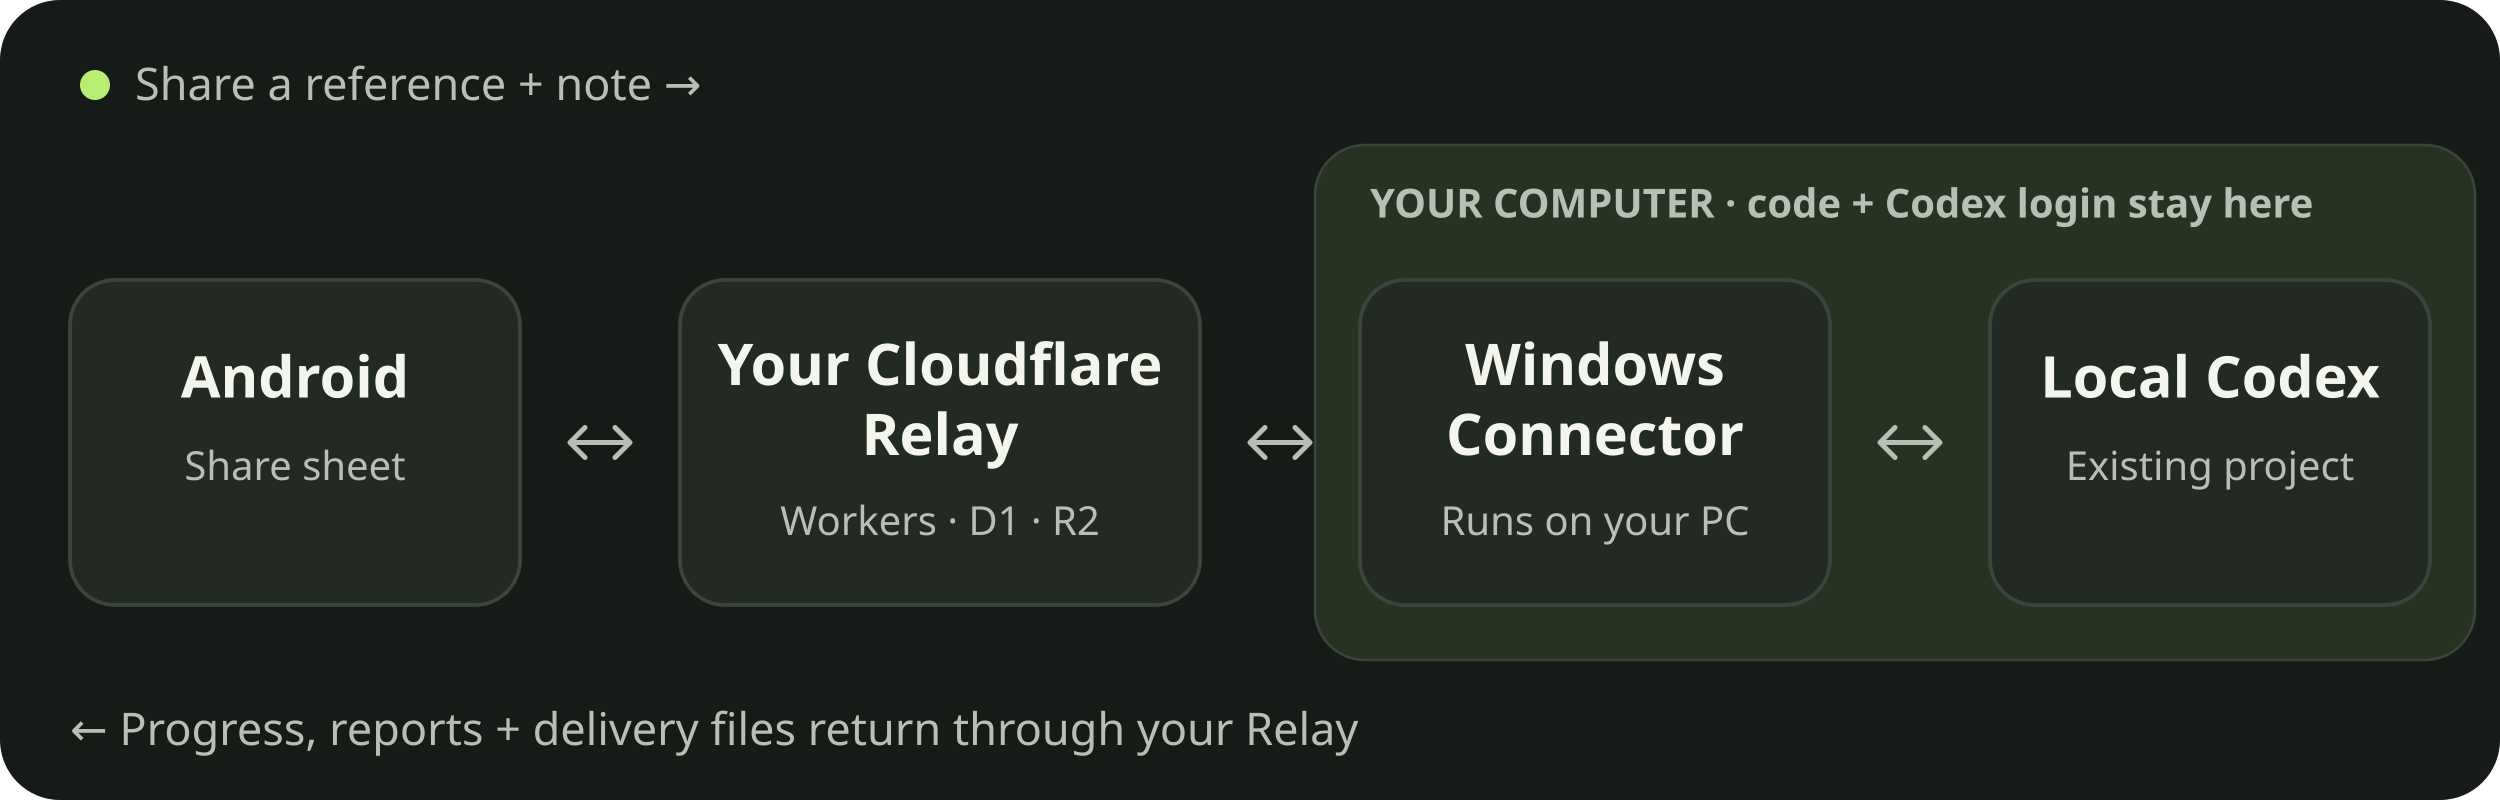
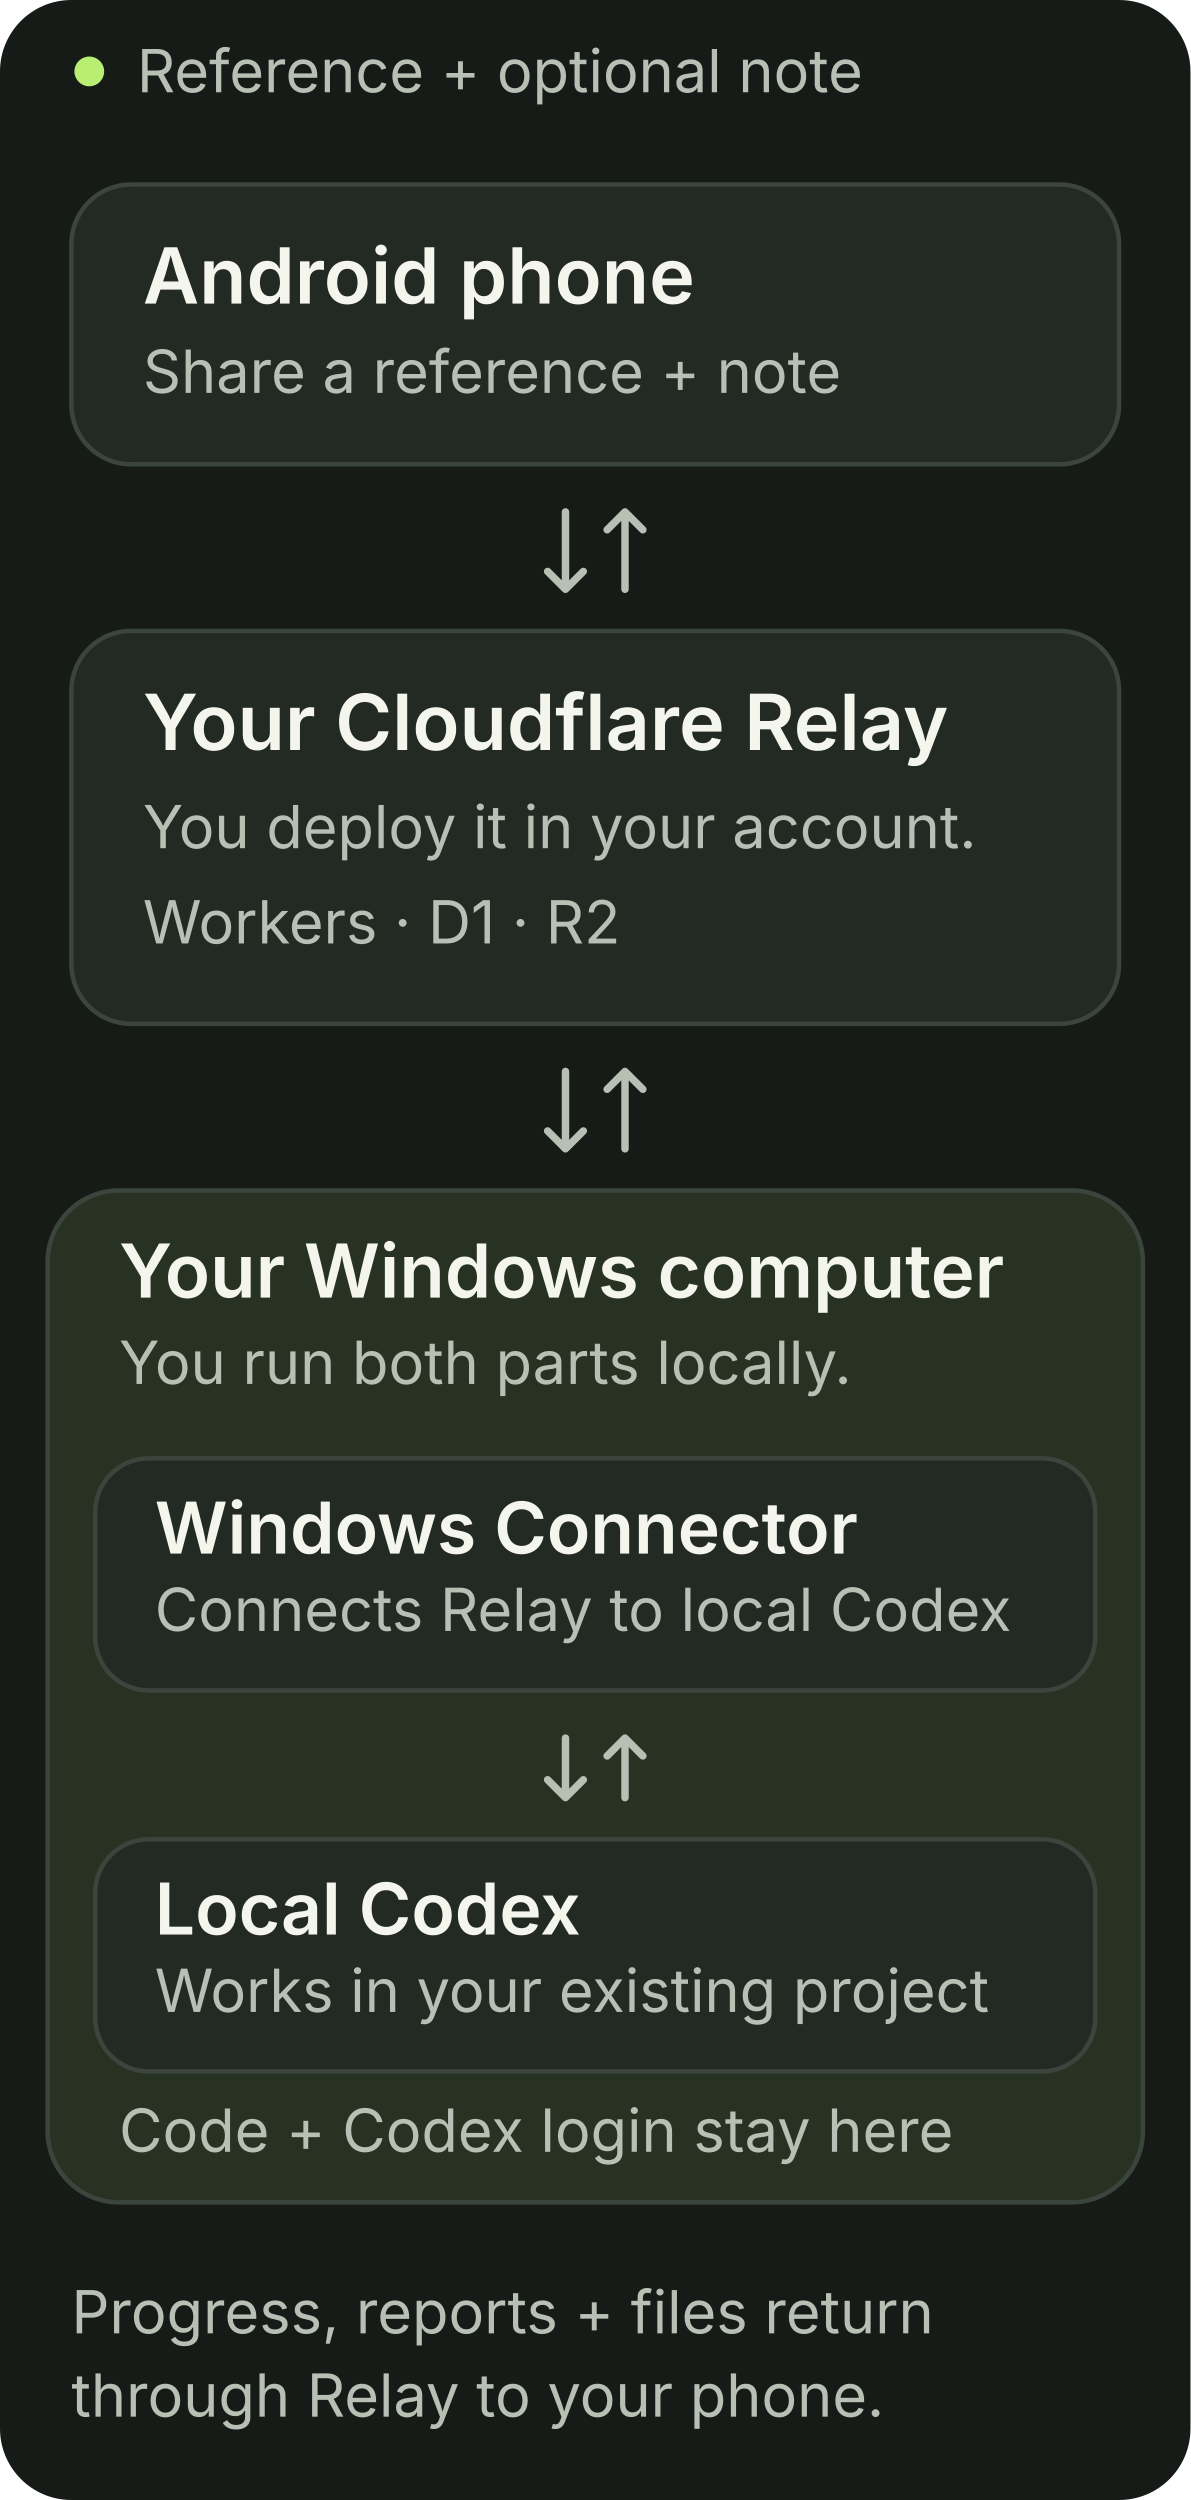
- <svg xmlns="http://www.w3.org/2000/svg" viewBox="0 0 1000 320" role="img" aria-labelledby="title description">
-   <rect width="1000" height="320" rx="24" fill="#171B18" />
-   <g font-family="Segoe UI, Microsoft YaHei, sans-serif">
-     <circle cx="38" cy="34" r="6" fill="#B8EF73" />
-     <text x="54" y="40" font-size="18" fill="#B8C0B5">Share a reference + note →</text>
-     <rect x="526" y="58" width="464" height="206" rx="20" fill="#283222" stroke="#3B453D" />
-     <text x="548" y="87" font-size="16" font-weight="600" fill="#B8C0B5">YOUR COMPUTER · code + Codex login stay here</text>
-     <g fill="#232923" stroke="#3B453D" stroke-width="1.5">
-       <rect x="28" y="112" width="180" height="130" rx="18" />
-       <rect x="272" y="112" width="208" height="130" rx="18" />
-       <rect x="544" y="112" width="188" height="130" rx="18" />
-       <rect x="796" y="112" width="176" height="130" rx="18" />
+ <svg xmlns="http://www.w3.org/2000/svg" width="400" height="840" viewBox="0 0 400 840" role="img" aria-labelledby="title description" lang="en">
+   <rect width="400" height="840" rx="24" fill="#171B18" />
+   <g font-family="system-ui, -apple-system, Segoe UI, PingFang SC, Microsoft YaHei, sans-serif">
+     <circle cx="30" cy="24" r="5" fill="#B8EF73" />
+     <text x="46" y="31" font-size="20" fill="#B8C0B5">Reference + optional note</text>
+     <rect id="phone-card" x="24" y="62" width="352" height="94" rx="20" fill="#232923" stroke="#3B453D" stroke-width="1.5" />
+     <text data-box="phone-card" x="48" y="102" font-size="26" font-weight="600" fill="#F4F6EE">Android phone</text>
+     <text data-box="phone-card" x="48" y="132" font-size="20" fill="#B8C0B5">Share a reference + note</text>
+     <rect id="relay-card" x="24" y="212" width="352" height="132" rx="20" fill="#232923" stroke="#3B453D" stroke-width="1.5" />
+     <text data-box="relay-card" x="48" y="252" font-size="26" font-weight="600" fill="#F4F6EE">Your Cloudflare Relay</text>
+     <text data-box="relay-card" x="48" y="285" font-size="20" fill="#B8C0B5">You deploy it in your account.</text>
+     <text data-box="relay-card" x="48" y="317" font-size="20" fill="#B8C0B5">Workers · D1 · R2</text>
+     <rect id="computer-group" x="16" y="400" width="368" height="340" rx="24" fill="#283222" stroke="#3B453D" stroke-width="1.5" />
+     <text data-box="computer-group" x="40" y="436" font-size="25" font-weight="600" fill="#F4F6EE">Your Windows computer</text>
+     <text data-box="computer-group" x="40" y="465" font-size="20" fill="#B8C0B5">You run both parts locally.</text>
+     <rect id="connector-card" x="32" y="490" width="336" height="78" rx="18" fill="#232923" stroke="#3B453D" stroke-width="1.5" />
+     <text data-box="connector-card" x="52" y="522" font-size="24" font-weight="600" fill="#F4F6EE">Windows Connector</text>
+     <text data-box="connector-card" x="52" y="548" font-size="20" fill="#B8C0B5">Connects Relay to local Codex</text>
+     <rect id="codex-card" x="32" y="618" width="336" height="78" rx="18" fill="#232923" stroke="#3B453D" stroke-width="1.5" />
+     <text data-box="codex-card" x="52" y="650" font-size="24" font-weight="600" fill="#F4F6EE">Local Codex</text>
+     <text data-box="codex-card" x="52" y="676" font-size="20" fill="#B8C0B5">Works in your existing project</text>
+     <text data-box="computer-group" x="40" y="723" font-size="20" fill="#B8C0B5">Code + Codex login stay here</text>
+     <g fill="none" stroke="#B8C0B5" stroke-width="2.5" stroke-linecap="round" stroke-linejoin="round" aria-hidden="true">
+       <path d="M190 172V198 M184 192L190 198L196 192 M210 198V172 M204 178L210 172L216 178" />
+       <path d="M190 360V386 M184 380L190 386L196 380 M210 386V360 M204 366L210 360L216 366" />
+       <path d="M190 584V604 M184 598L190 604L196 598 M210 604V584 M204 590L210 584L216 590" />
    </g>
-     <g fill="#F4F6EE" font-size="23" font-weight="600" text-anchor="middle">
-       <text x="118" y="159">Android</text>
-       <text x="376" y="154">Your Cloudflare</text>
-       <text x="376" y="182">Relay</text>
-       <text x="638" y="154">Windows</text>
-       <text x="638" y="182">Connector</text>
-       <text x="884" y="159">Local Codex</text>
-     </g>
-     <g fill="#B8C0B5" font-size="16" text-anchor="middle">
-       <text x="118" y="192">Share sheet</text>
-       <text x="376" y="214">Workers · D1 · R2</text>
-       <text x="638" y="214">Runs on your PC</text>
-       <text x="884" y="192">Existing project</text>
-     </g>
-     <g fill="none" stroke="#B8C0B5" stroke-width="2" stroke-linecap="round" stroke-linejoin="round">
-       <path d="M228 177H252 M234 171L228 177L234 183 M246 171L252 177L246 183" />
-       <path d="M500 177H524 M506 171L500 177L506 183 M518 171L524 177L518 183" />
-       <path d="M752 177H776 M758 171L752 177L758 183 M770 171L776 177L770 183" />
-     </g>
-     <text x="28" y="298" font-size="18" fill="#B8C0B5">← Progress, reports + delivery files return through your Relay</text>
+     <text x="24" y="784" font-size="20" fill="#B8C0B5">Progress, reports + files return</text>
+     <text x="24" y="812" font-size="20" fill="#B8C0B5">through Relay to your phone.</text>
  </g>
</svg>
